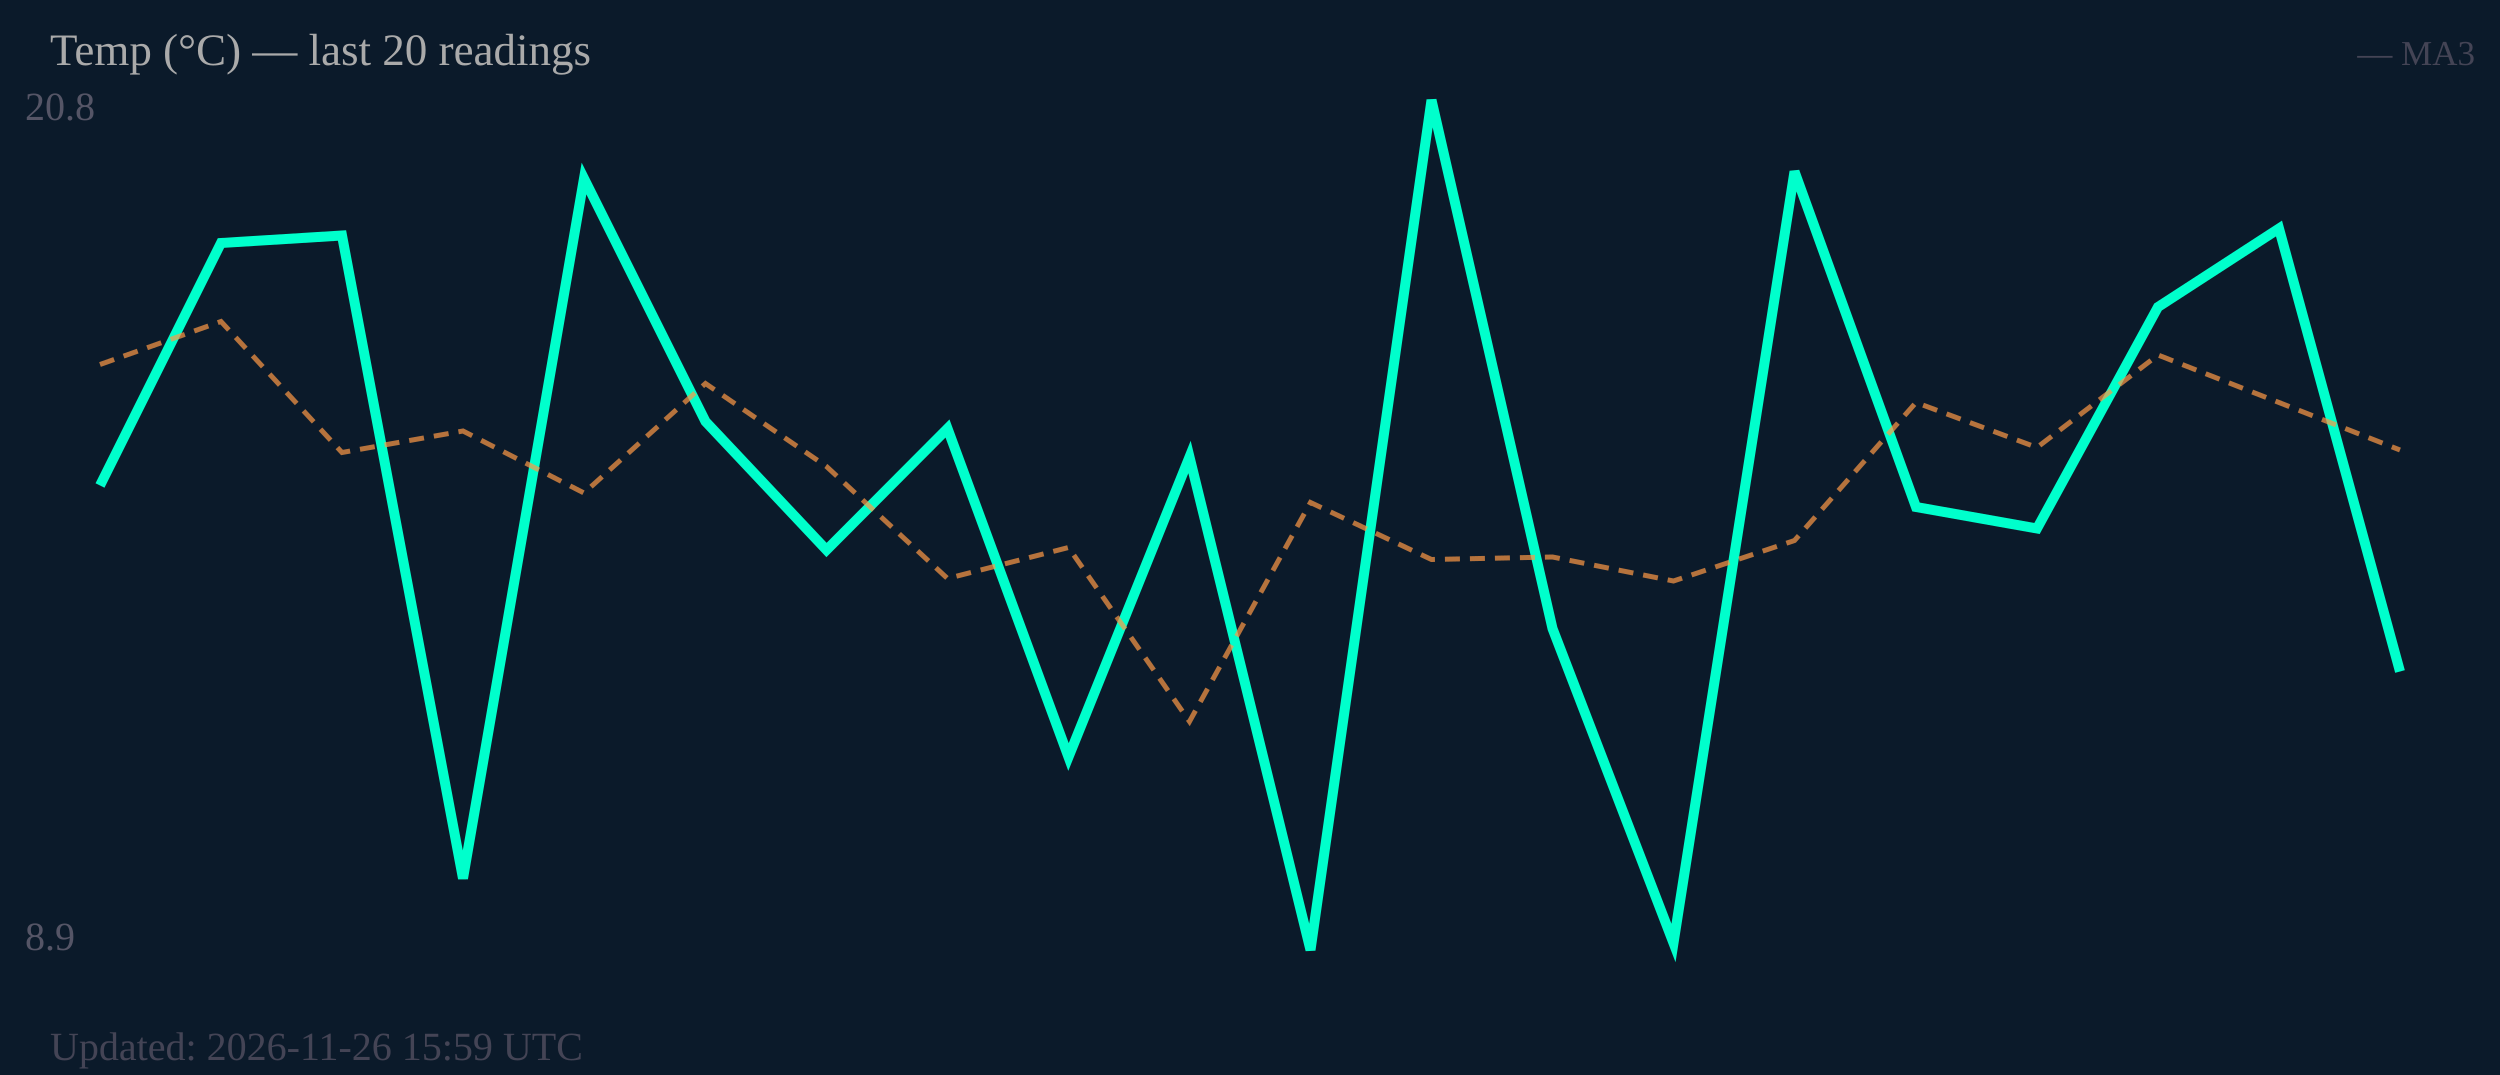
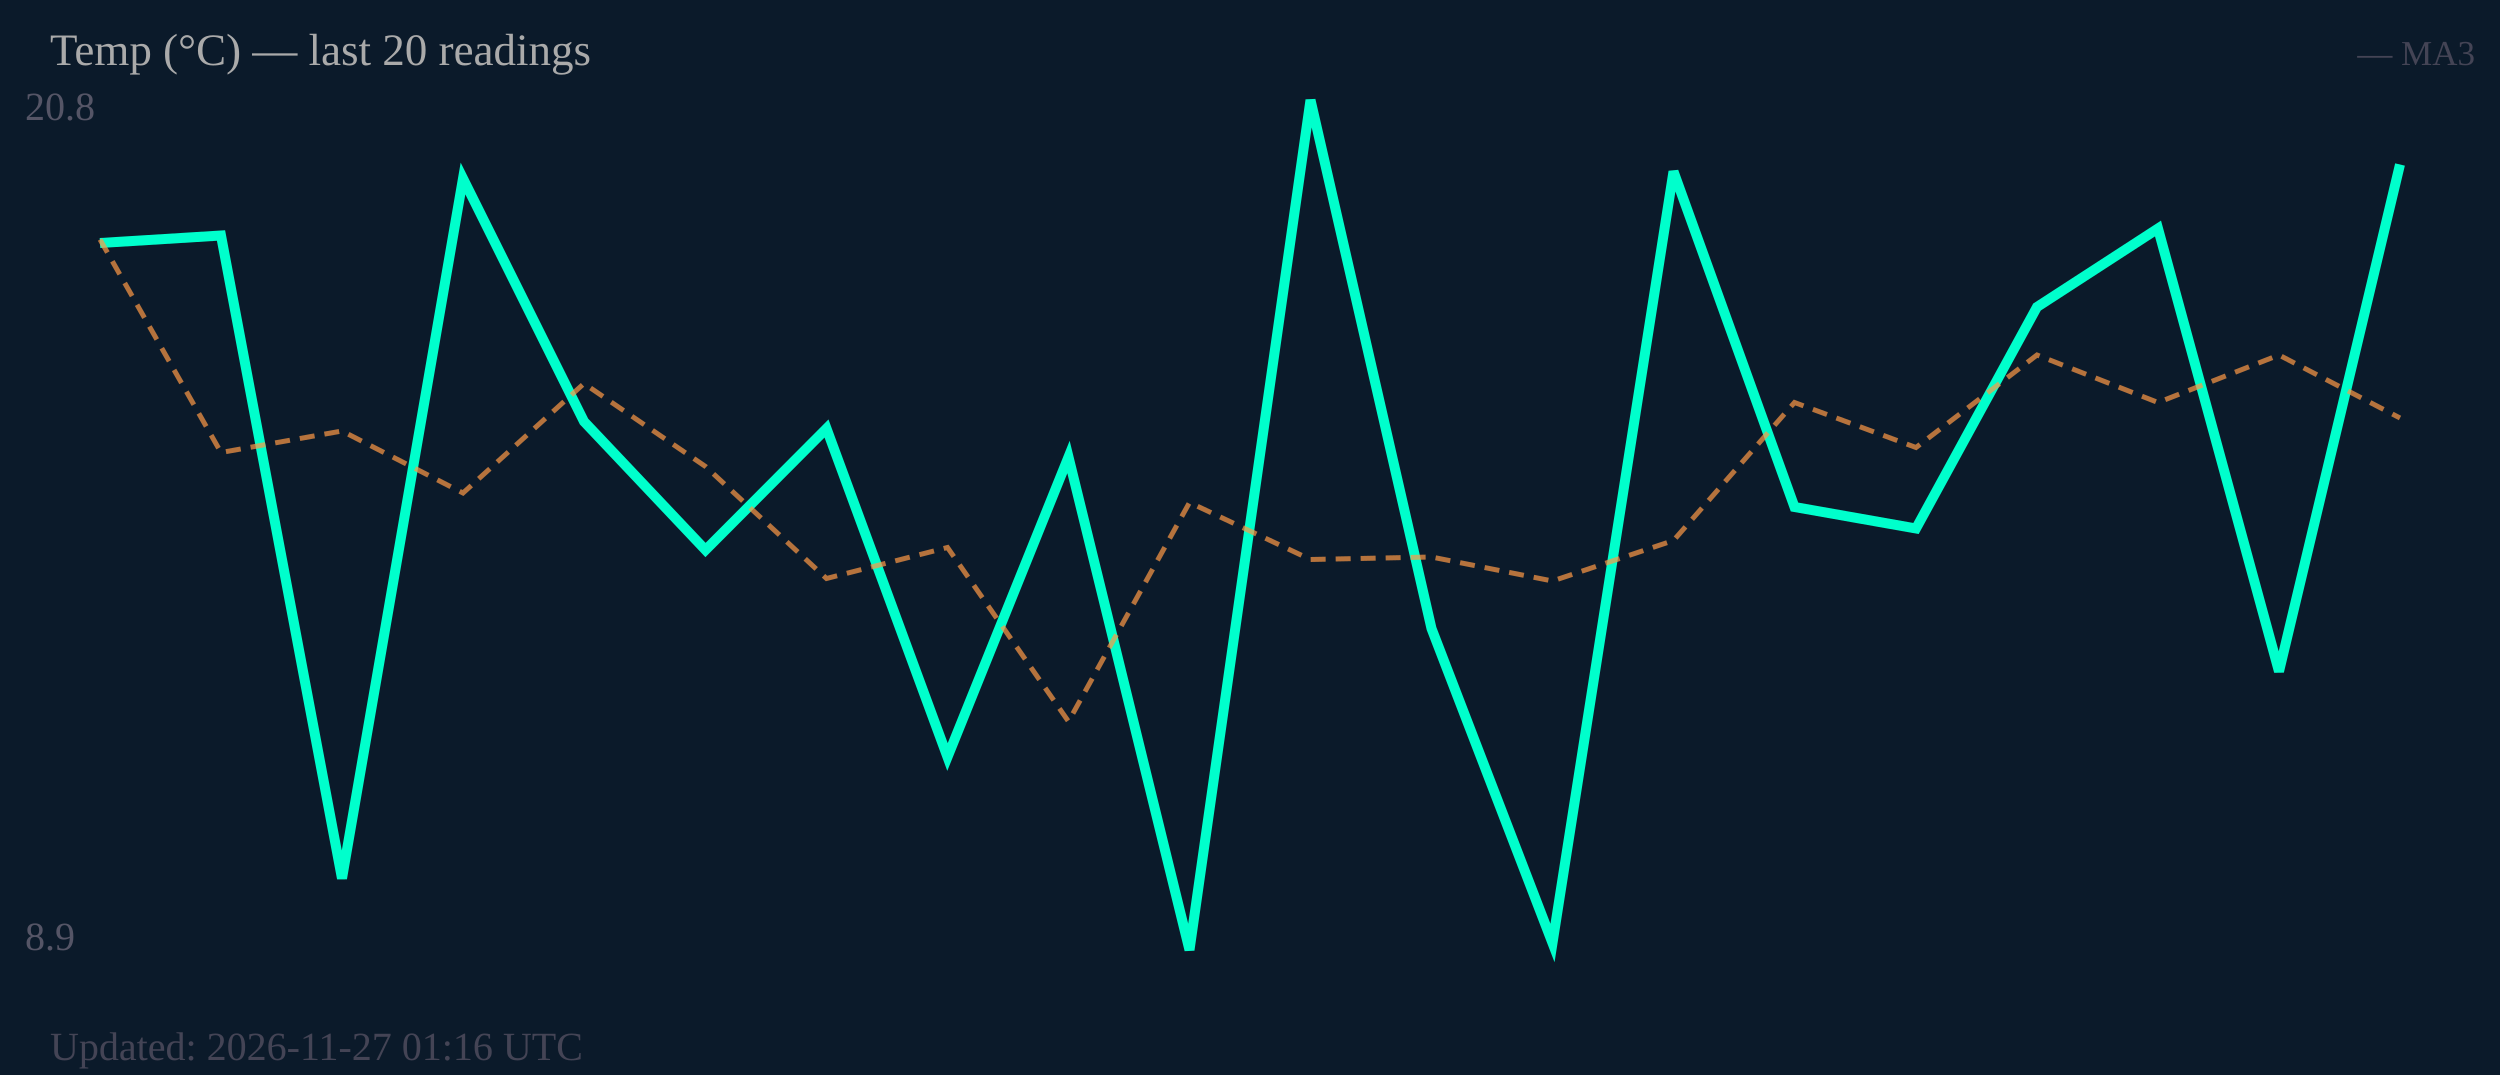
<svg xmlns="http://www.w3.org/2000/svg" width="500" height="215" viewBox="0 0 500 215">
  <rect width="500" height="215" fill="#0b1a2a" />
  <text x="5" y="24" font-size="8" fill="#556">20.8</text>
  <text x="5" y="190" font-size="8" fill="#556">8.9</text>
-   <polyline fill="none" stroke="#00ffcc" stroke-width="2" points="20.0,97.1 44.2,48.6 68.4,47.1 92.6,175.7 116.8,35.7 141.1,84.3 165.3,110.0 189.5,85.7 213.7,151.4 237.9,91.4 262.1,190.0 286.3,20.0 310.5,125.7 334.7,188.6 358.9,34.3 383.2,101.4 407.4,105.7 431.6,61.4 455.8,45.7 480.0,134.3" />
-   <polyline fill="none" stroke="#ff9944" stroke-width="1" stroke-dasharray="3,2" opacity="0.7" points="20.0,72.9 44.2,64.3 68.4,90.5 92.6,86.2 116.8,98.6 141.1,76.7 165.3,93.3 189.5,115.7 213.7,109.5 237.9,144.3 262.1,100.5 286.3,111.9 310.5,111.4 334.7,116.2 358.9,108.1 383.2,80.5 407.4,89.5 431.6,71.0 455.8,80.5 480.0,90.0" />
+   <polyline fill="none" stroke="#00ffcc" stroke-width="2" points="20.0,48.6 44.2,47.1 68.4,175.7 92.6,35.7 116.8,84.3 141.1,110.0 165.3,85.7 189.5,151.4 213.7,91.4 237.9,190.0 262.1,20.0 286.3,125.7 310.5,188.6 334.7,34.3 358.9,101.4 383.2,105.7 407.4,61.4 431.6,45.7 455.8,134.3 480.0,32.9" />
+   <polyline fill="none" stroke="#ff9944" stroke-width="1" stroke-dasharray="3,2" opacity="0.7" points="20.0,47.9 44.2,90.5 68.4,86.2 92.6,98.6 116.8,76.7 141.1,93.3 165.3,115.7 189.5,109.5 213.7,144.3 237.9,100.5 262.1,111.9 286.3,111.4 310.5,116.2 334.7,108.1 358.9,80.5 383.2,89.5 407.4,71.0 431.6,80.5 455.8,71.0 480.0,83.6" />
  <text x="10" y="13" font-size="9" fill="#aaa">Temp (°C) — last 20 readings</text>
  <text x="495" y="13" font-size="7" fill="#445" text-anchor="end">— MA3</text>
-   <text x="10" y="212" font-size="8" fill="#445">Updated: 2026-11-26 15:59 UTC</text>
+   <text x="10" y="212" font-size="8" fill="#445">Updated: 2026-11-27 01:16 UTC</text>
</svg>
